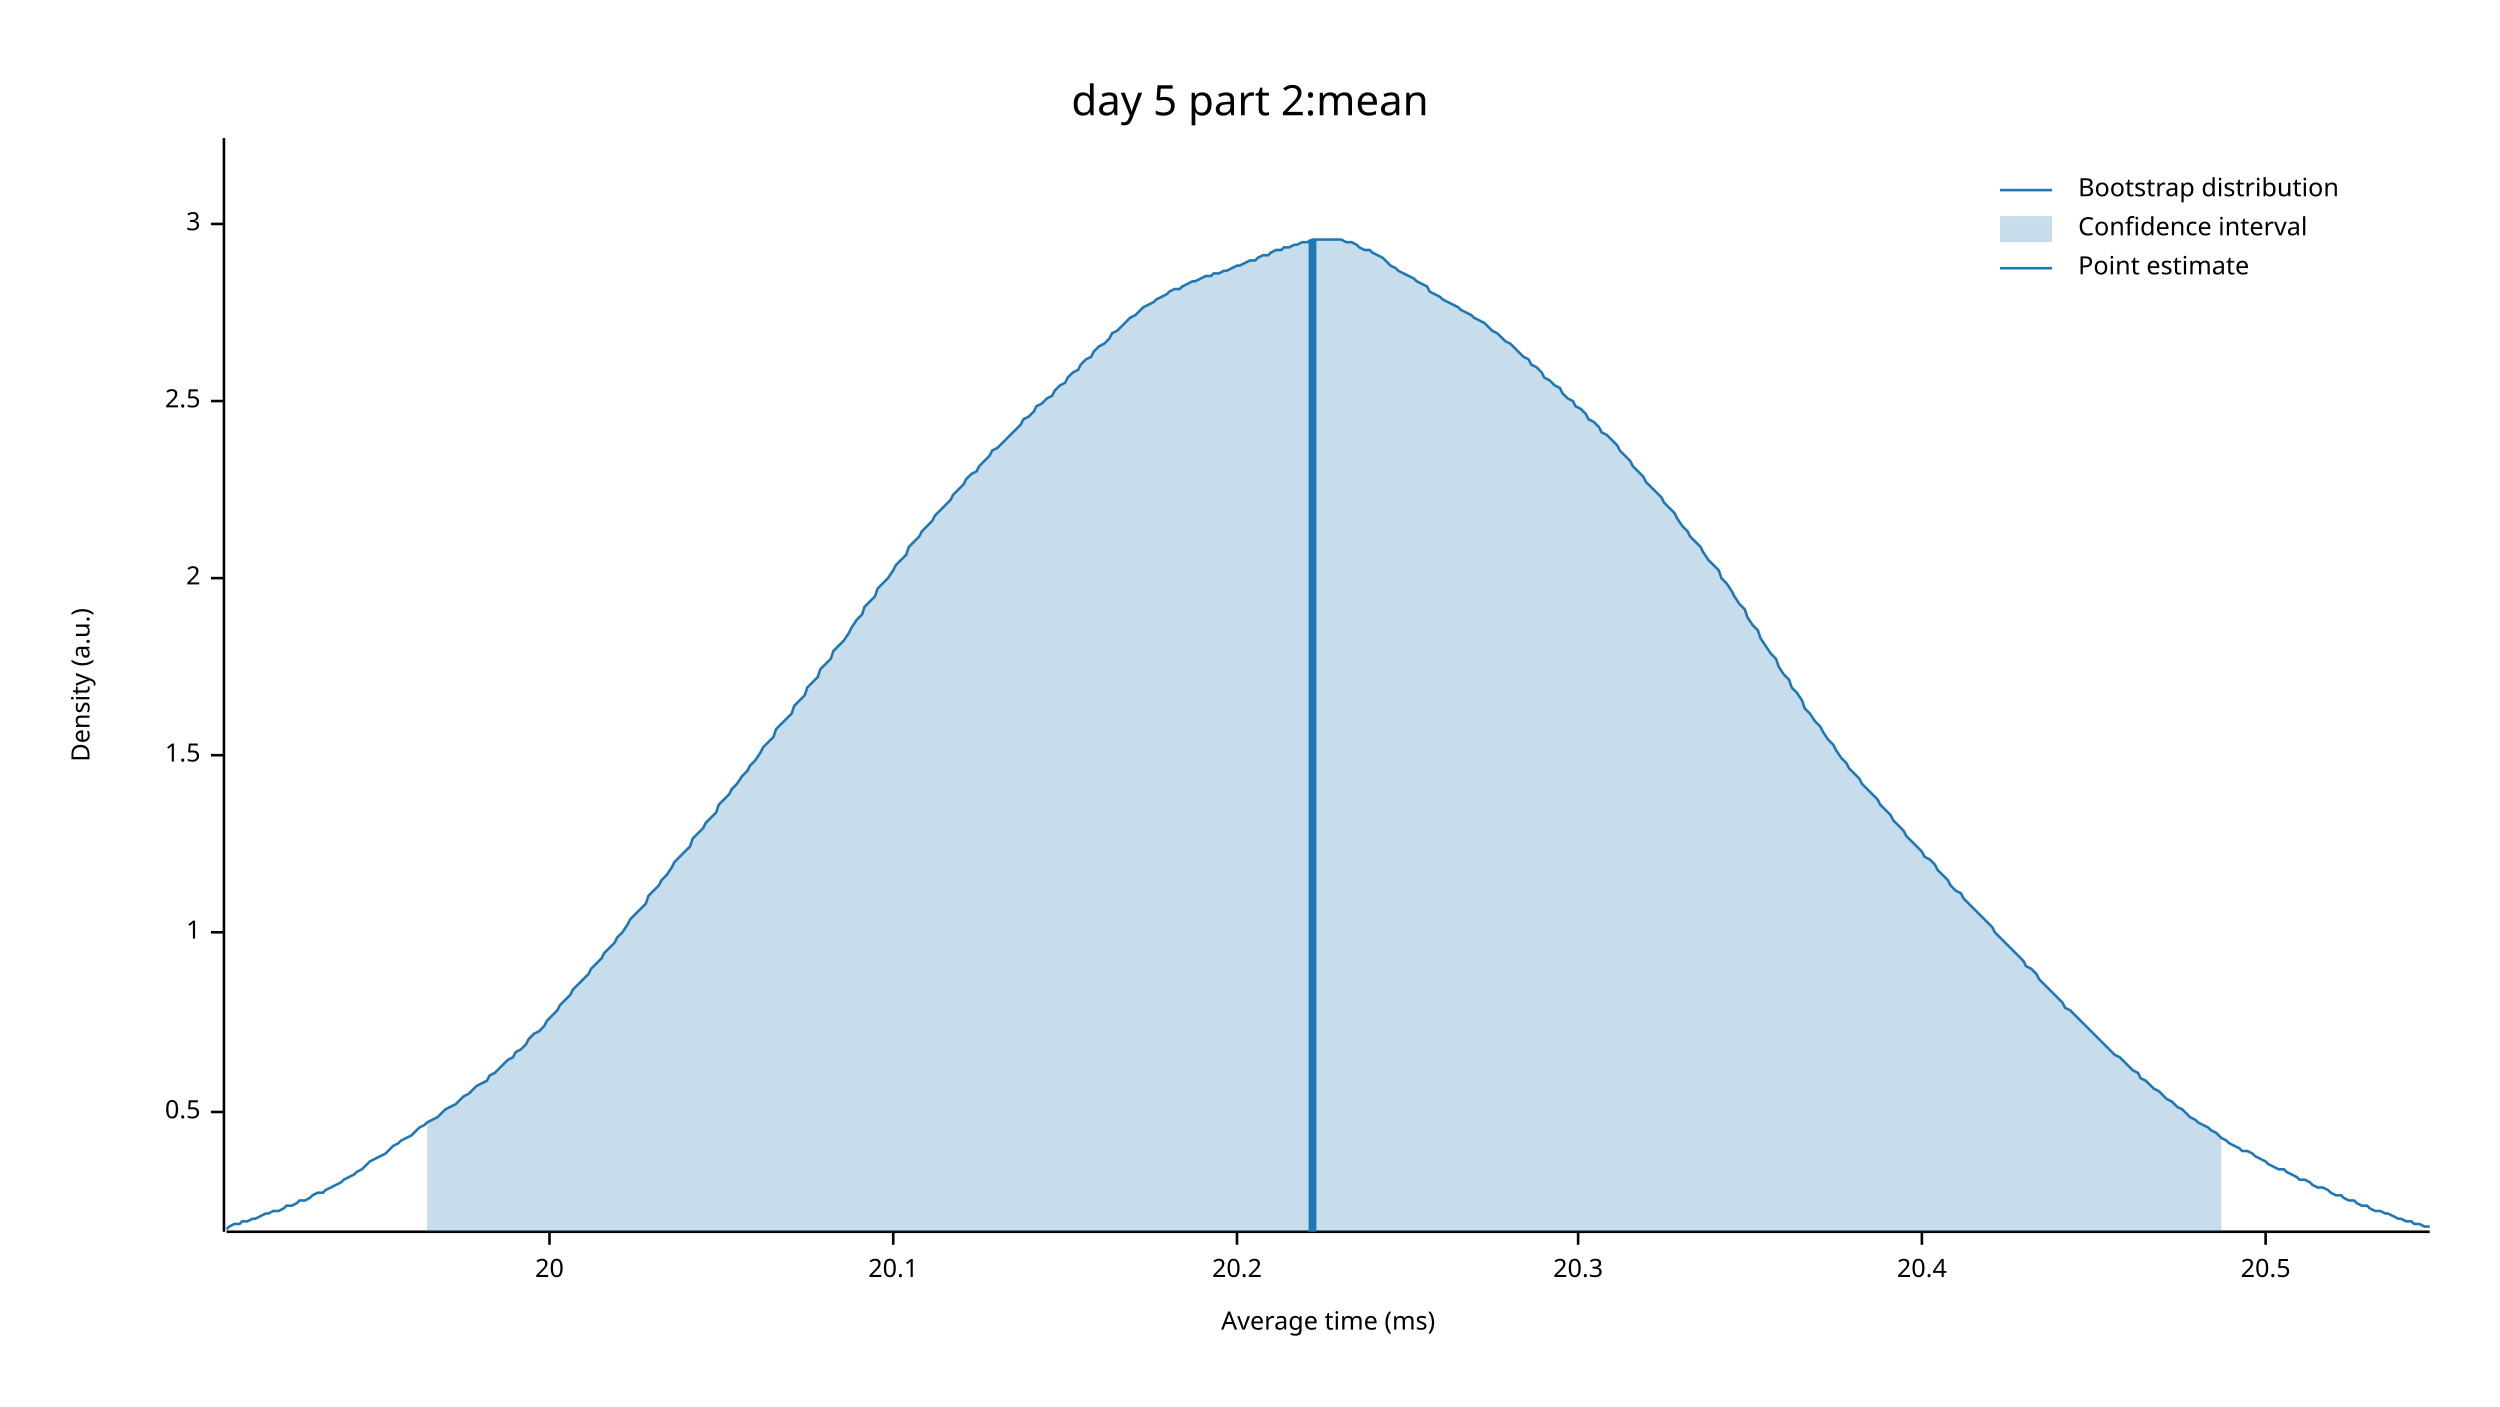
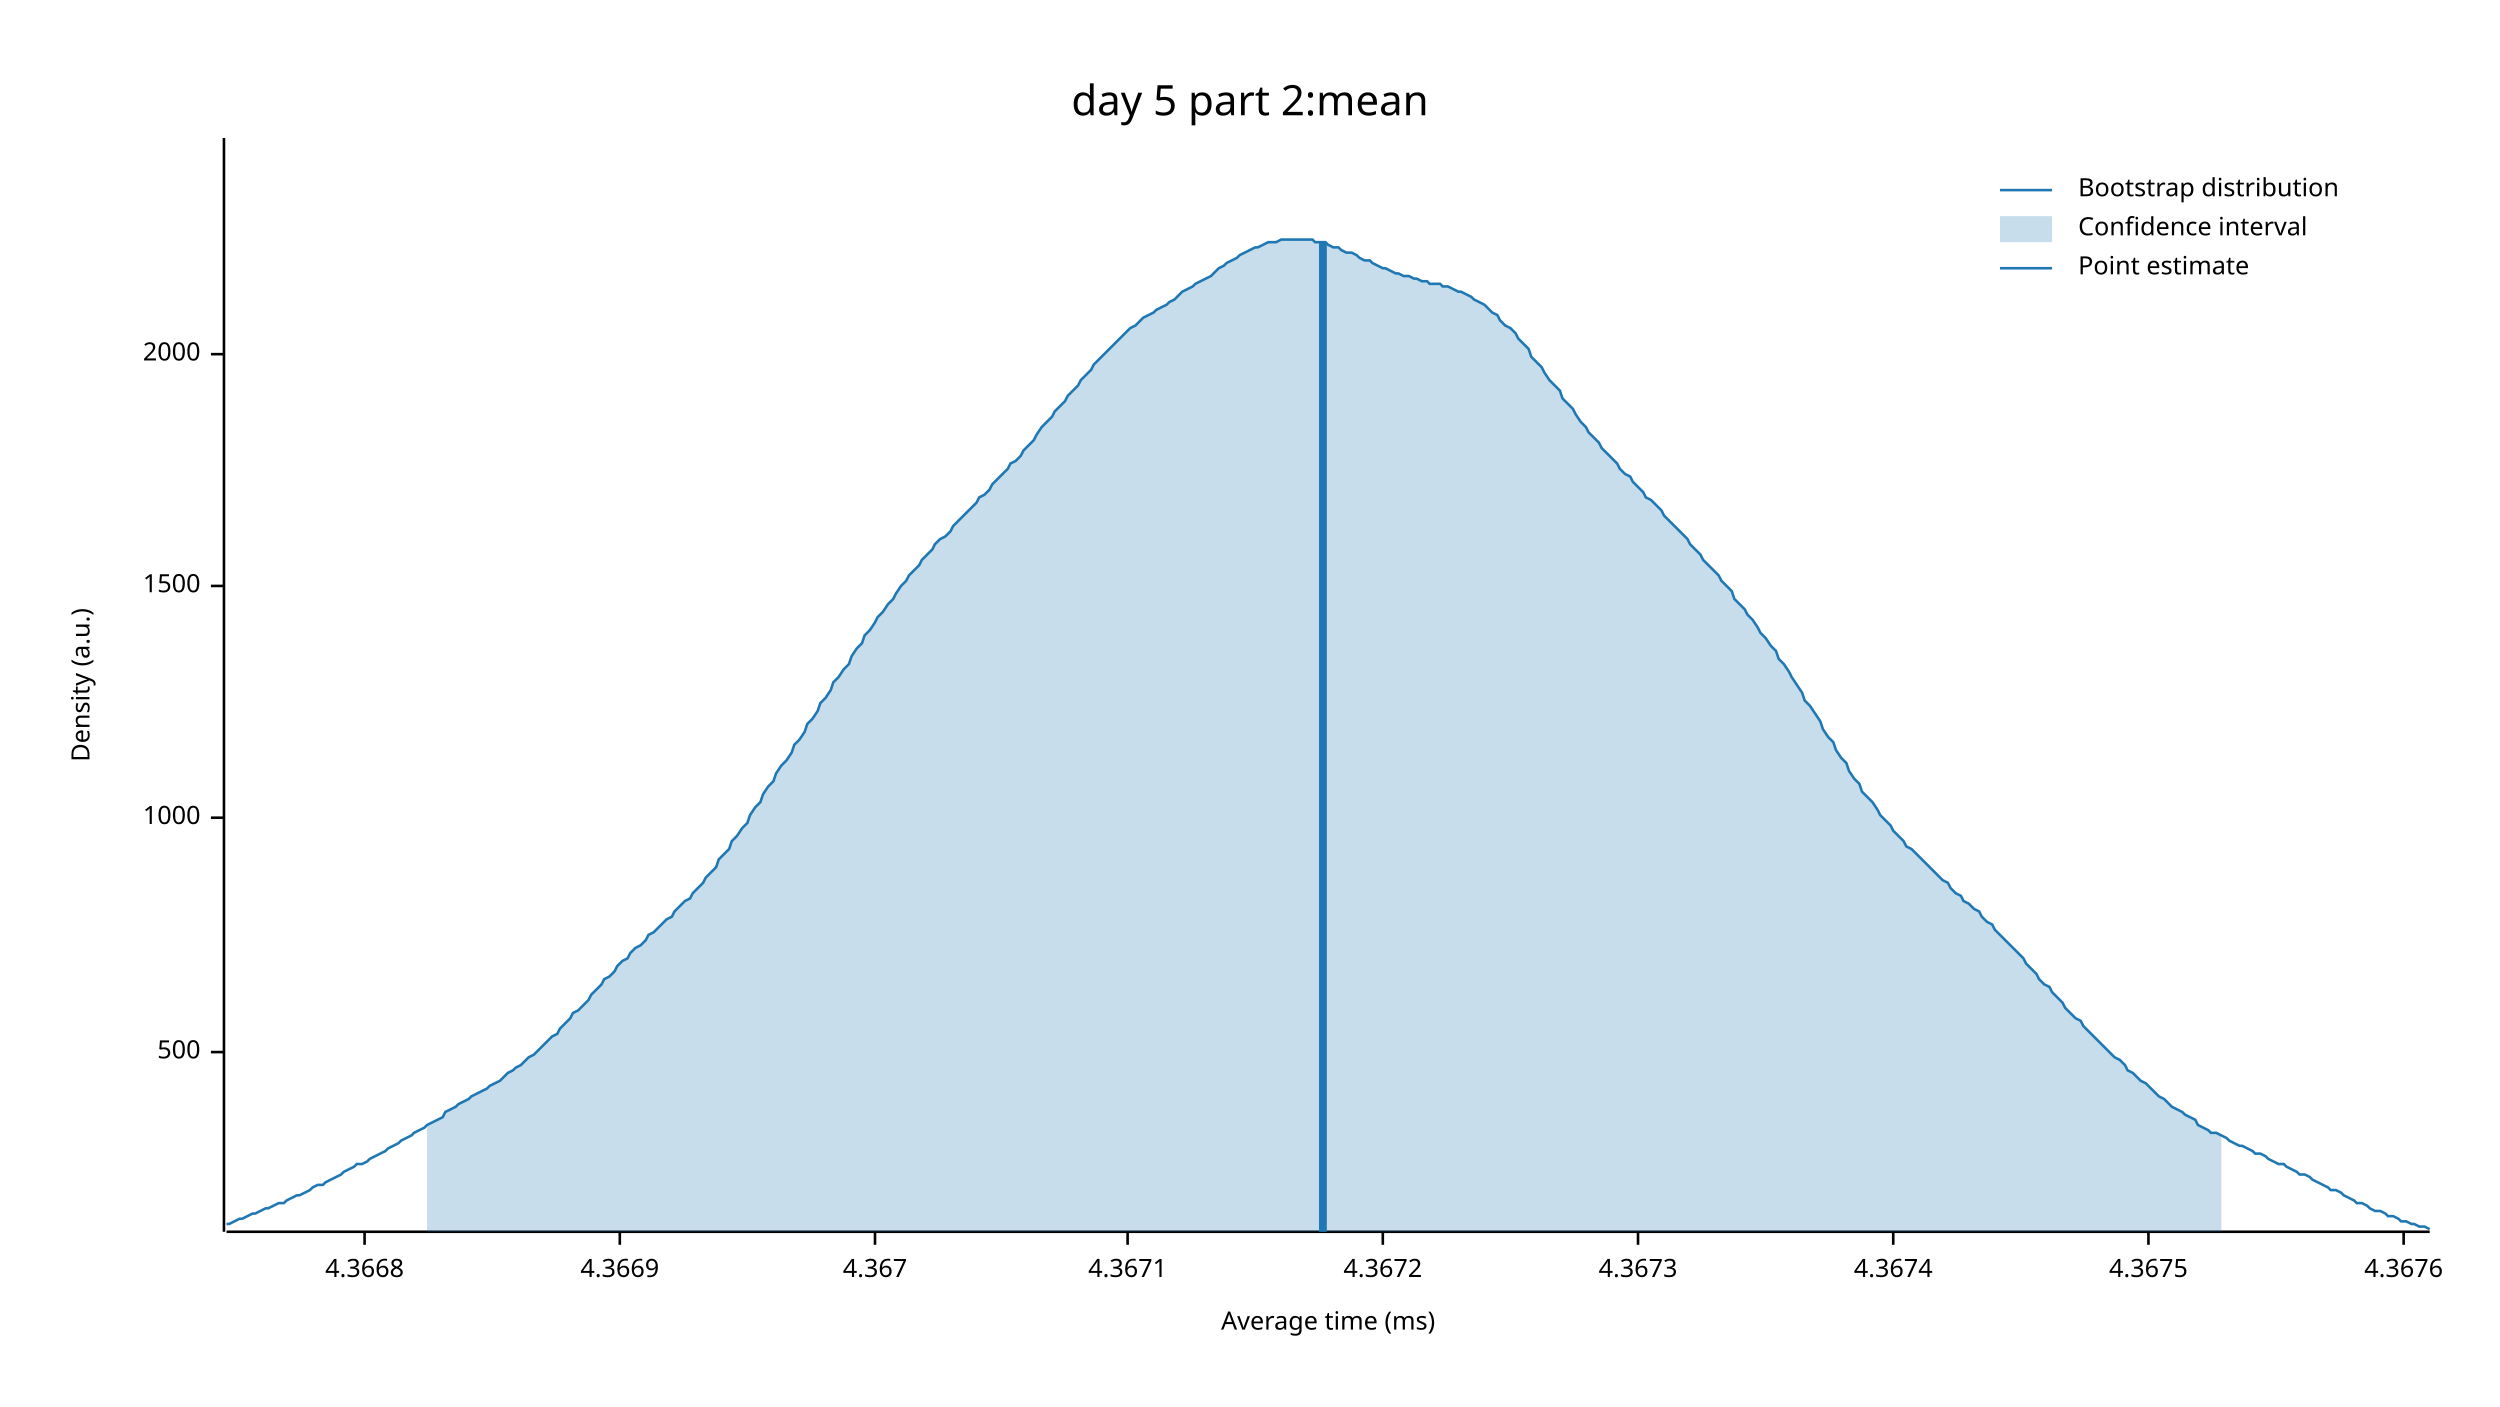
<svg xmlns="http://www.w3.org/2000/svg" width="960" height="540" viewBox="0 0 960 540">
  <text x="480" y="32" dy="0.76em" text-anchor="middle" font-family="sans-serif" font-size="16.129" opacity="1" fill="#000000">
day 5 part 2:mean
</text>
  <text x="27" y="263" dy="0.76em" text-anchor="middle" font-family="sans-serif" font-size="9.677" opacity="1" fill="#000000" transform="rotate(270, 27, 263)">
Density (a.u.)
</text>
  <text x="510" y="513" dy="-0.5ex" text-anchor="middle" font-family="sans-serif" font-size="9.677" opacity="1" fill="#000000">
Average time (ms)
</text>
  <polyline fill="none" opacity="1" stroke="#000000" stroke-width="1" points="86,53 86,473 " />
-   <text x="77" y="427" dy="0.5ex" text-anchor="end" font-family="sans-serif" font-size="9.677" opacity="1" fill="#000000">
- 0.5
+   <text x="77" y="404" dy="0.5ex" text-anchor="end" font-family="sans-serif" font-size="9.677" opacity="1" fill="#000000">
+ 500
</text>
-   <polyline fill="none" opacity="1" stroke="#000000" stroke-width="1" points="81,427 86,427 " />
-   <text x="77" y="358" dy="0.5ex" text-anchor="end" font-family="sans-serif" font-size="9.677" opacity="1" fill="#000000">
- 1
+   <polyline fill="none" opacity="1" stroke="#000000" stroke-width="1" points="81,404 86,404 " />
+   <text x="77" y="314" dy="0.5ex" text-anchor="end" font-family="sans-serif" font-size="9.677" opacity="1" fill="#000000">
+ 1000
</text>
-   <polyline fill="none" opacity="1" stroke="#000000" stroke-width="1" points="81,358 86,358 " />
-   <text x="77" y="290" dy="0.5ex" text-anchor="end" font-family="sans-serif" font-size="9.677" opacity="1" fill="#000000">
- 1.5
+   <polyline fill="none" opacity="1" stroke="#000000" stroke-width="1" points="81,314 86,314 " />
+   <text x="77" y="225" dy="0.5ex" text-anchor="end" font-family="sans-serif" font-size="9.677" opacity="1" fill="#000000">
+ 1500
</text>
-   <polyline fill="none" opacity="1" stroke="#000000" stroke-width="1" points="81,290 86,290 " />
-   <text x="77" y="222" dy="0.5ex" text-anchor="end" font-family="sans-serif" font-size="9.677" opacity="1" fill="#000000">
- 2
+   <polyline fill="none" opacity="1" stroke="#000000" stroke-width="1" points="81,225 86,225 " />
+   <text x="77" y="136" dy="0.5ex" text-anchor="end" font-family="sans-serif" font-size="9.677" opacity="1" fill="#000000">
+ 2000
</text>
-   <polyline fill="none" opacity="1" stroke="#000000" stroke-width="1" points="81,222 86,222 " />
-   <text x="77" y="154" dy="0.5ex" text-anchor="end" font-family="sans-serif" font-size="9.677" opacity="1" fill="#000000">
- 2.5
+   <polyline fill="none" opacity="1" stroke="#000000" stroke-width="1" points="81,136 86,136 " />
+   <polyline fill="none" opacity="1" stroke="#000000" stroke-width="1" points="87,473 933,473 " />
+   <text x="140" y="483" dy="0.76em" text-anchor="middle" font-family="sans-serif" font-size="9.677" opacity="1" fill="#000000">
+ 4.3668
</text>
-   <polyline fill="none" opacity="1" stroke="#000000" stroke-width="1" points="81,154 86,154 " />
-   <text x="77" y="86" dy="0.5ex" text-anchor="end" font-family="sans-serif" font-size="9.677" opacity="1" fill="#000000">
- 3
+   <polyline fill="none" opacity="1" stroke="#000000" stroke-width="1" points="140,473 140,478 " />
+   <text x="238" y="483" dy="0.76em" text-anchor="middle" font-family="sans-serif" font-size="9.677" opacity="1" fill="#000000">
+ 4.3669
</text>
-   <polyline fill="none" opacity="1" stroke="#000000" stroke-width="1" points="81,86 86,86 " />
-   <polyline fill="none" opacity="1" stroke="#000000" stroke-width="1" points="87,473 933,473 " />
-   <text x="211" y="483" dy="0.76em" text-anchor="middle" font-family="sans-serif" font-size="9.677" opacity="1" fill="#000000">
- 20
+   <polyline fill="none" opacity="1" stroke="#000000" stroke-width="1" points="238,473 238,478 " />
+   <text x="336" y="483" dy="0.76em" text-anchor="middle" font-family="sans-serif" font-size="9.677" opacity="1" fill="#000000">
+ 4.367
</text>
-   <polyline fill="none" opacity="1" stroke="#000000" stroke-width="1" points="211,473 211,478 " />
-   <text x="343" y="483" dy="0.76em" text-anchor="middle" font-family="sans-serif" font-size="9.677" opacity="1" fill="#000000">
- 20.1
+   <polyline fill="none" opacity="1" stroke="#000000" stroke-width="1" points="336,473 336,478 " />
+   <text x="433" y="483" dy="0.76em" text-anchor="middle" font-family="sans-serif" font-size="9.677" opacity="1" fill="#000000">
+ 4.3671
</text>
-   <polyline fill="none" opacity="1" stroke="#000000" stroke-width="1" points="343,473 343,478 " />
-   <text x="475" y="483" dy="0.76em" text-anchor="middle" font-family="sans-serif" font-size="9.677" opacity="1" fill="#000000">
- 20.2
+   <polyline fill="none" opacity="1" stroke="#000000" stroke-width="1" points="433,473 433,478 " />
+   <text x="531" y="483" dy="0.76em" text-anchor="middle" font-family="sans-serif" font-size="9.677" opacity="1" fill="#000000">
+ 4.3672
</text>
-   <polyline fill="none" opacity="1" stroke="#000000" stroke-width="1" points="475,473 475,478 " />
-   <text x="606" y="483" dy="0.76em" text-anchor="middle" font-family="sans-serif" font-size="9.677" opacity="1" fill="#000000">
- 20.3
+   <polyline fill="none" opacity="1" stroke="#000000" stroke-width="1" points="531,473 531,478 " />
+   <text x="629" y="483" dy="0.76em" text-anchor="middle" font-family="sans-serif" font-size="9.677" opacity="1" fill="#000000">
+ 4.3673
</text>
-   <polyline fill="none" opacity="1" stroke="#000000" stroke-width="1" points="606,473 606,478 " />
-   <text x="738" y="483" dy="0.76em" text-anchor="middle" font-family="sans-serif" font-size="9.677" opacity="1" fill="#000000">
- 20.4
+   <polyline fill="none" opacity="1" stroke="#000000" stroke-width="1" points="629,473 629,478 " />
+   <text x="727" y="483" dy="0.76em" text-anchor="middle" font-family="sans-serif" font-size="9.677" opacity="1" fill="#000000">
+ 4.3674
</text>
-   <polyline fill="none" opacity="1" stroke="#000000" stroke-width="1" points="738,473 738,478 " />
-   <text x="870" y="483" dy="0.76em" text-anchor="middle" font-family="sans-serif" font-size="9.677" opacity="1" fill="#000000">
- 20.5
+   <polyline fill="none" opacity="1" stroke="#000000" stroke-width="1" points="727,473 727,478 " />
+   <text x="825" y="483" dy="0.76em" text-anchor="middle" font-family="sans-serif" font-size="9.677" opacity="1" fill="#000000">
+ 4.3675
</text>
-   <polyline fill="none" opacity="1" stroke="#000000" stroke-width="1" points="870,473 870,478 " />
-   <polyline fill="none" opacity="1" stroke="#1F78B4" stroke-width="1" points="87,472 88,471 90,470 92,470 93,469 95,469 97,468 98,468 100,467 102,466 103,466 105,465 107,465 109,464 110,463 112,463 114,462 115,461 117,461 119,460 120,459 122,458 124,458 125,457 127,456 129,455 131,454 132,453 134,452 136,451 137,450 139,449 141,447 142,446 144,445 146,444 148,443 149,442 151,440 153,439 154,438 156,437 158,436 159,435 161,433 163,432 164,431 166,430 168,429 170,427 171,426 173,425 175,424 176,423 178,421 180,420 181,419 183,417 185,416 187,415 188,413 190,412 192,410 193,409 195,407 197,406 198,404 200,403 202,401 203,399 205,397 207,396 209,394 210,392 212,390 214,388 215,386 217,384 219,382 220,380 222,378 224,376 226,374 227,372 229,370 231,368 232,366 234,364 236,362 237,360 239,358 241,355 242,353 244,351 246,349 248,347 249,344 251,342 253,340 254,338 256,336 258,333 259,331 261,329 263,327 265,325 266,322 268,320 270,318 271,316 273,314 275,312 276,309 278,307 280,305 281,303 283,301 285,298 287,296 288,294 290,292 292,289 293,287 295,285 297,283 298,280 300,278 302,276 304,274 305,271 307,269 309,267 310,264 312,262 314,260 315,257 317,255 319,253 320,250 322,248 324,246 326,243 327,241 329,238 331,236 332,233 334,231 336,229 337,226 339,224 341,222 343,219 344,217 346,215 348,213 349,210 351,208 353,206 354,204 356,202 358,200 359,198 361,196 363,194 365,192 366,190 368,188 370,186 371,184 373,182 375,181 376,179 378,177 380,175 381,173 383,172 385,170 387,168 388,167 390,165 392,163 393,161 395,160 397,158 398,156 400,155 402,153 404,152 405,150 407,148 409,147 410,145 412,143 414,142 415,140 417,138 419,137 420,135 422,133 424,132 426,130 427,128 429,127 431,125 432,124 434,122 436,121 437,120 439,118 441,117 443,116 444,115 446,114 448,113 449,112 451,111 453,111 454,110 456,109 458,108 459,108 461,107 463,106 465,106 466,105 468,105 470,104 471,104 473,103 475,102 476,102 478,101 480,100 482,100 483,99 485,98 487,98 488,97 490,96 492,96 493,95 495,95 497,94 498,94 500,93 502,93 504,92 505,92 507,92 509,92 510,92 512,92 514,92 515,92 517,93 519,93 521,94 522,95 524,96 526,96 527,97 529,98 531,99 532,100 534,102 536,103 537,104 539,105 541,106 543,107 544,108 546,109 548,110 549,112 551,113 553,114 554,115 556,116 558,117 560,118 561,119 563,120 565,121 566,122 568,123 570,124 571,125 573,127 575,128 576,129 578,131 580,132 582,134 583,135 585,137 587,138 588,140 590,141 592,143 593,145 595,146 597,148 599,149 600,151 602,153 604,154 605,156 607,157 609,159 610,161 612,162 614,164 615,166 617,167 619,169 621,171 622,173 624,175 626,177 627,179 629,181 631,183 632,185 634,187 636,189 638,191 639,193 641,195 643,197 644,199 646,202 648,204 649,206 651,208 653,210 654,212 656,215 658,217 660,219 661,222 663,224 665,227 666,229 668,232 670,234 671,237 673,240 675,242 676,245 678,248 680,251 682,253 683,256 685,259 687,261 688,264 690,266 692,269 693,272 695,274 697,277 699,279 700,281 702,284 704,286 705,288 707,291 709,293 710,295 712,297 714,299 715,301 717,303 719,305 721,307 722,309 724,311 726,313 727,315 729,317 731,319 732,321 734,323 736,325 738,327 739,329 741,330 743,332 744,334 746,336 748,338 749,340 751,342 753,343 754,345 756,347 758,349 760,351 761,352 763,354 765,356 766,358 768,360 770,362 771,363 773,365 775,367 777,369 778,371 780,372 782,374 783,376 785,378 787,380 788,381 790,383 792,385 793,387 795,388 797,390 799,392 800,393 802,395 804,397 805,398 807,400 809,402 810,403 812,405 814,406 816,408 817,409 819,411 821,412 822,414 824,415 826,417 827,418 829,419 831,421 832,422 834,423 836,425 838,426 839,427 841,429 843,430 844,431 846,432 848,433 849,434 851,435 853,437 855,438 856,439 858,440 860,441 861,442 863,442 865,443 866,444 868,445 870,446 871,447 873,448 875,449 877,449 878,450 880,451 882,452 883,453 885,453 887,454 888,455 890,456 892,456 894,457 895,458 897,459 899,459 900,460 902,461 904,461 905,462 907,463 909,463 910,464 912,465 914,465 916,466 917,466 919,467 921,468 922,468 924,469 926,469 927,470 929,470 931,471 933,471 " />
-   <polygon opacity="0.25" fill="#1F78B4" points="164,431 166,430 168,429 170,427 171,426 173,425 175,424 176,423 178,421 180,420 181,419 183,417 185,416 187,415 188,413 190,412 192,410 193,409 195,407 197,406 198,404 200,403 202,401 203,399 205,397 207,396 209,394 210,392 212,390 214,388 215,386 217,384 219,382 220,380 222,378 224,376 226,374 227,372 229,370 231,368 232,366 234,364 236,362 237,360 239,358 241,355 242,353 244,351 246,349 248,347 249,344 251,342 253,340 254,338 256,336 258,333 259,331 261,329 263,327 265,325 266,322 268,320 270,318 271,316 273,314 275,312 276,309 278,307 280,305 281,303 283,301 285,298 287,296 288,294 290,292 292,289 293,287 295,285 297,283 298,280 300,278 302,276 304,274 305,271 307,269 309,267 310,264 312,262 314,260 315,257 317,255 319,253 320,250 322,248 324,246 326,243 327,241 329,238 331,236 332,233 334,231 336,229 337,226 339,224 341,222 343,219 344,217 346,215 348,213 349,210 351,208 353,206 354,204 356,202 358,200 359,198 361,196 363,194 365,192 366,190 368,188 370,186 371,184 373,182 375,181 376,179 378,177 380,175 381,173 383,172 385,170 387,168 388,167 390,165 392,163 393,161 395,160 397,158 398,156 400,155 402,153 404,152 405,150 407,148 409,147 410,145 412,143 414,142 415,140 417,138 419,137 420,135 422,133 424,132 426,130 427,128 429,127 431,125 432,124 434,122 436,121 437,120 439,118 441,117 443,116 444,115 446,114 448,113 449,112 451,111 453,111 454,110 456,109 458,108 459,108 461,107 463,106 465,106 466,105 468,105 470,104 471,104 473,103 475,102 476,102 478,101 480,100 482,100 483,99 485,98 487,98 488,97 490,96 492,96 493,95 495,95 497,94 498,94 500,93 502,93 504,92 505,92 507,92 509,92 510,92 512,92 514,92 515,92 517,93 519,93 521,94 522,95 524,96 526,96 527,97 529,98 531,99 532,100 534,102 536,103 537,104 539,105 541,106 543,107 544,108 546,109 548,110 549,112 551,113 553,114 554,115 556,116 558,117 560,118 561,119 563,120 565,121 566,122 568,123 570,124 571,125 573,127 575,128 576,129 578,131 580,132 582,134 583,135 585,137 587,138 588,140 590,141 592,143 593,145 595,146 597,148 599,149 600,151 602,153 604,154 605,156 607,157 609,159 610,161 612,162 614,164 615,166 617,167 619,169 621,171 622,173 624,175 626,177 627,179 629,181 631,183 632,185 634,187 636,189 638,191 639,193 641,195 643,197 644,199 646,202 648,204 649,206 651,208 653,210 654,212 656,215 658,217 660,219 661,222 663,224 665,227 666,229 668,232 670,234 671,237 673,240 675,242 676,245 678,248 680,251 682,253 683,256 685,259 687,261 688,264 690,266 692,269 693,272 695,274 697,277 699,279 700,281 702,284 704,286 705,288 707,291 709,293 710,295 712,297 714,299 715,301 717,303 719,305 721,307 722,309 724,311 726,313 727,315 729,317 731,319 732,321 734,323 736,325 738,327 739,329 741,330 743,332 744,334 746,336 748,338 749,340 751,342 753,343 754,345 756,347 758,349 760,351 761,352 763,354 765,356 766,358 768,360 770,362 771,363 773,365 775,367 777,369 778,371 780,372 782,374 783,376 785,378 787,380 788,381 790,383 792,385 793,387 795,388 797,390 799,392 800,393 802,395 804,397 805,398 807,400 809,402 810,403 812,405 814,406 816,408 817,409 819,411 821,412 822,414 824,415 826,417 827,418 829,419 831,421 832,422 834,423 836,425 838,426 839,427 841,429 843,430 844,431 846,432 848,433 849,434 851,435 853,437 853,473 164,473 " />
-   <polyline fill="none" opacity="1" stroke="#1F78B4" stroke-width="3" points="504,473 504,92 " />
+   <polyline fill="none" opacity="1" stroke="#000000" stroke-width="1" points="825,473 825,478 " />
+   <text x="923" y="483" dy="0.76em" text-anchor="middle" font-family="sans-serif" font-size="9.677" opacity="1" fill="#000000">
+ 4.3676
+ </text>
+   <polyline fill="none" opacity="1" stroke="#000000" stroke-width="1" points="923,473 923,478 " />
+   <polyline fill="none" opacity="1" stroke="#1F78B4" stroke-width="1" points="87,470 88,470 90,469 92,468 93,468 95,467 97,466 98,466 100,465 102,464 103,464 105,463 107,462 109,462 110,461 112,460 114,459 115,459 117,458 119,457 120,456 122,455 124,455 125,454 127,453 129,452 131,451 132,450 134,449 136,448 137,447 139,447 141,446 142,445 144,444 146,443 148,442 149,441 151,440 153,439 154,438 156,437 158,436 159,435 161,434 163,433 164,432 166,431 168,430 170,429 171,427 173,426 175,425 176,424 178,423 180,422 181,421 183,420 185,419 187,418 188,417 190,416 192,415 193,414 195,412 197,411 198,410 200,409 202,407 203,406 205,405 207,403 209,401 210,400 212,398 214,397 215,395 217,393 219,391 220,389 222,388 224,386 226,384 227,382 229,380 231,378 232,376 234,375 236,373 237,371 239,369 241,368 242,366 244,364 246,363 248,361 249,359 251,358 253,356 254,355 256,353 258,352 259,350 261,348 263,346 265,345 266,343 268,341 270,339 271,337 273,335 275,333 276,330 278,328 280,326 281,323 283,321 285,318 287,316 288,313 290,310 292,308 293,305 295,302 297,300 298,297 300,294 302,292 304,289 305,286 307,284 309,281 310,278 312,276 314,273 315,270 317,268 319,265 320,262 322,260 324,257 326,255 327,252 329,249 331,247 332,244 334,242 336,239 337,237 339,235 341,232 343,230 344,228 346,225 348,223 349,221 351,219 353,217 354,215 356,213 358,211 359,209 361,207 363,206 365,204 366,202 368,200 370,198 371,197 373,195 375,193 376,191 378,190 380,188 381,186 383,184 385,182 387,180 388,178 390,177 392,175 393,173 395,171 397,169 398,167 400,164 402,162 404,160 405,158 407,156 409,154 410,152 412,150 414,148 415,146 417,144 419,142 420,140 422,138 424,136 426,134 427,133 429,131 431,129 432,128 434,126 436,125 437,124 439,122 441,121 443,120 444,119 446,118 448,117 449,116 451,115 453,113 454,112 456,111 458,110 459,109 461,108 463,107 465,106 466,105 468,103 470,102 471,101 473,100 475,99 476,98 478,97 480,96 482,95 483,95 485,94 487,93 488,93 490,93 492,92 493,92 495,92 497,92 498,92 500,92 502,92 504,92 505,93 507,93 509,93 510,94 512,95 514,95 515,96 517,97 519,97 521,98 522,99 524,100 526,100 527,101 529,102 531,103 532,103 534,104 536,105 537,105 539,106 541,106 543,107 544,107 546,108 548,108 549,109 551,109 553,109 554,110 556,110 558,111 560,112 561,112 563,113 565,114 566,115 568,116 570,117 571,118 573,120 575,121 576,123 578,125 580,126 582,128 583,130 585,132 587,134 588,137 590,139 592,141 593,143 595,146 597,148 599,150 600,153 602,155 604,157 605,159 607,162 609,164 610,166 612,168 614,170 615,172 617,174 619,176 621,178 622,180 624,182 626,183 627,185 629,187 631,189 632,191 634,192 636,194 638,196 639,198 641,200 643,202 644,203 646,205 648,207 649,209 651,211 653,213 654,215 656,217 658,219 660,221 661,223 663,225 665,227 666,230 668,232 670,234 671,236 673,238 675,241 676,243 678,245 680,248 682,250 683,253 685,255 687,258 688,260 690,263 692,266 693,269 695,271 697,274 699,277 700,280 702,283 704,285 705,288 707,291 709,293 710,296 712,299 714,301 715,304 717,306 719,308 721,311 722,313 724,315 726,317 727,319 729,321 731,323 732,325 734,326 736,328 738,330 739,331 741,333 743,335 744,336 746,338 748,339 749,341 751,343 753,344 754,346 756,347 758,349 760,350 761,352 763,354 765,355 766,357 768,359 770,361 771,362 773,364 775,366 777,368 778,370 780,372 782,374 783,376 785,378 787,379 788,381 790,383 792,385 793,387 795,389 797,391 799,392 800,394 802,396 804,398 805,399 807,401 809,403 810,404 812,406 814,407 816,409 817,411 819,412 821,414 822,415 824,416 826,418 827,419 829,421 831,422 832,423 834,425 836,426 838,427 839,428 841,429 843,430 844,432 846,433 848,434 849,435 851,435 853,436 855,437 856,438 858,439 860,440 861,440 863,441 865,442 866,443 868,443 870,444 871,445 873,446 875,447 877,447 878,448 880,449 882,450 883,451 885,451 887,452 888,453 890,454 892,455 894,456 895,457 897,457 899,458 900,459 902,460 904,461 905,462 907,462 909,463 910,464 912,465 914,465 916,466 917,467 919,467 921,468 922,469 924,469 926,470 927,470 929,471 931,471 933,472 " />
+   <polygon opacity="0.25" fill="#1F78B4" points="164,432 166,431 168,430 170,429 171,427 173,426 175,425 176,424 178,423 180,422 181,421 183,420 185,419 187,418 188,417 190,416 192,415 193,414 195,412 197,411 198,410 200,409 202,407 203,406 205,405 207,403 209,401 210,400 212,398 214,397 215,395 217,393 219,391 220,389 222,388 224,386 226,384 227,382 229,380 231,378 232,376 234,375 236,373 237,371 239,369 241,368 242,366 244,364 246,363 248,361 249,359 251,358 253,356 254,355 256,353 258,352 259,350 261,348 263,346 265,345 266,343 268,341 270,339 271,337 273,335 275,333 276,330 278,328 280,326 281,323 283,321 285,318 287,316 288,313 290,310 292,308 293,305 295,302 297,300 298,297 300,294 302,292 304,289 305,286 307,284 309,281 310,278 312,276 314,273 315,270 317,268 319,265 320,262 322,260 324,257 326,255 327,252 329,249 331,247 332,244 334,242 336,239 337,237 339,235 341,232 343,230 344,228 346,225 348,223 349,221 351,219 353,217 354,215 356,213 358,211 359,209 361,207 363,206 365,204 366,202 368,200 370,198 371,197 373,195 375,193 376,191 378,190 380,188 381,186 383,184 385,182 387,180 388,178 390,177 392,175 393,173 395,171 397,169 398,167 400,164 402,162 404,160 405,158 407,156 409,154 410,152 412,150 414,148 415,146 417,144 419,142 420,140 422,138 424,136 426,134 427,133 429,131 431,129 432,128 434,126 436,125 437,124 439,122 441,121 443,120 444,119 446,118 448,117 449,116 451,115 453,113 454,112 456,111 458,110 459,109 461,108 463,107 465,106 466,105 468,103 470,102 471,101 473,100 475,99 476,98 478,97 480,96 482,95 483,95 485,94 487,93 488,93 490,93 492,92 493,92 495,92 497,92 498,92 500,92 502,92 504,92 505,93 507,93 509,93 510,94 512,95 514,95 515,96 517,97 519,97 521,98 522,99 524,100 526,100 527,101 529,102 531,103 532,103 534,104 536,105 537,105 539,106 541,106 543,107 544,107 546,108 548,108 549,109 551,109 553,109 554,110 556,110 558,111 560,112 561,112 563,113 565,114 566,115 568,116 570,117 571,118 573,120 575,121 576,123 578,125 580,126 582,128 583,130 585,132 587,134 588,137 590,139 592,141 593,143 595,146 597,148 599,150 600,153 602,155 604,157 605,159 607,162 609,164 610,166 612,168 614,170 615,172 617,174 619,176 621,178 622,180 624,182 626,183 627,185 629,187 631,189 632,191 634,192 636,194 638,196 639,198 641,200 643,202 644,203 646,205 648,207 649,209 651,211 653,213 654,215 656,217 658,219 660,221 661,223 663,225 665,227 666,230 668,232 670,234 671,236 673,238 675,241 676,243 678,245 680,248 682,250 683,253 685,255 687,258 688,260 690,263 692,266 693,269 695,271 697,274 699,277 700,280 702,283 704,285 705,288 707,291 709,293 710,296 712,299 714,301 715,304 717,306 719,308 721,311 722,313 724,315 726,317 727,319 729,321 731,323 732,325 734,326 736,328 738,330 739,331 741,333 743,335 744,336 746,338 748,339 749,341 751,343 753,344 754,346 756,347 758,349 760,350 761,352 763,354 765,355 766,357 768,359 770,361 771,362 773,364 775,366 777,368 778,370 780,372 782,374 783,376 785,378 787,379 788,381 790,383 792,385 793,387 795,389 797,391 799,392 800,394 802,396 804,398 805,399 807,401 809,403 810,404 812,406 814,407 816,409 817,411 819,412 821,414 822,415 824,416 826,418 827,419 829,421 831,422 832,423 834,425 836,426 838,427 839,428 841,429 843,430 844,432 846,433 848,434 849,435 851,435 853,436 853,473 164,473 " />
+   <polyline fill="none" opacity="1" stroke="#1F78B4" stroke-width="3" points="508,473 508,93 " />
  <text x="798" y="68" dy="0.76em" text-anchor="start" font-family="sans-serif" font-size="9.677" opacity="1" fill="#000000">
Bootstrap distribution
</text>
  <text x="798" y="83" dy="0.76em" text-anchor="start" font-family="sans-serif" font-size="9.677" opacity="1" fill="#000000">
Confidence interval
</text>
  <text x="798" y="98" dy="0.76em" text-anchor="start" font-family="sans-serif" font-size="9.677" opacity="1" fill="#000000">
Point estimate
</text>
  <polyline fill="none" opacity="1" stroke="#1F78B4" stroke-width="1" points="768,73 788,73 " />
  <rect x="768" y="83" width="20" height="10" opacity="0.25" fill="#1F78B4" stroke="none" />
  <polyline fill="none" opacity="1" stroke="#1F78B4" stroke-width="1" points="768,103 788,103 " />
</svg>
